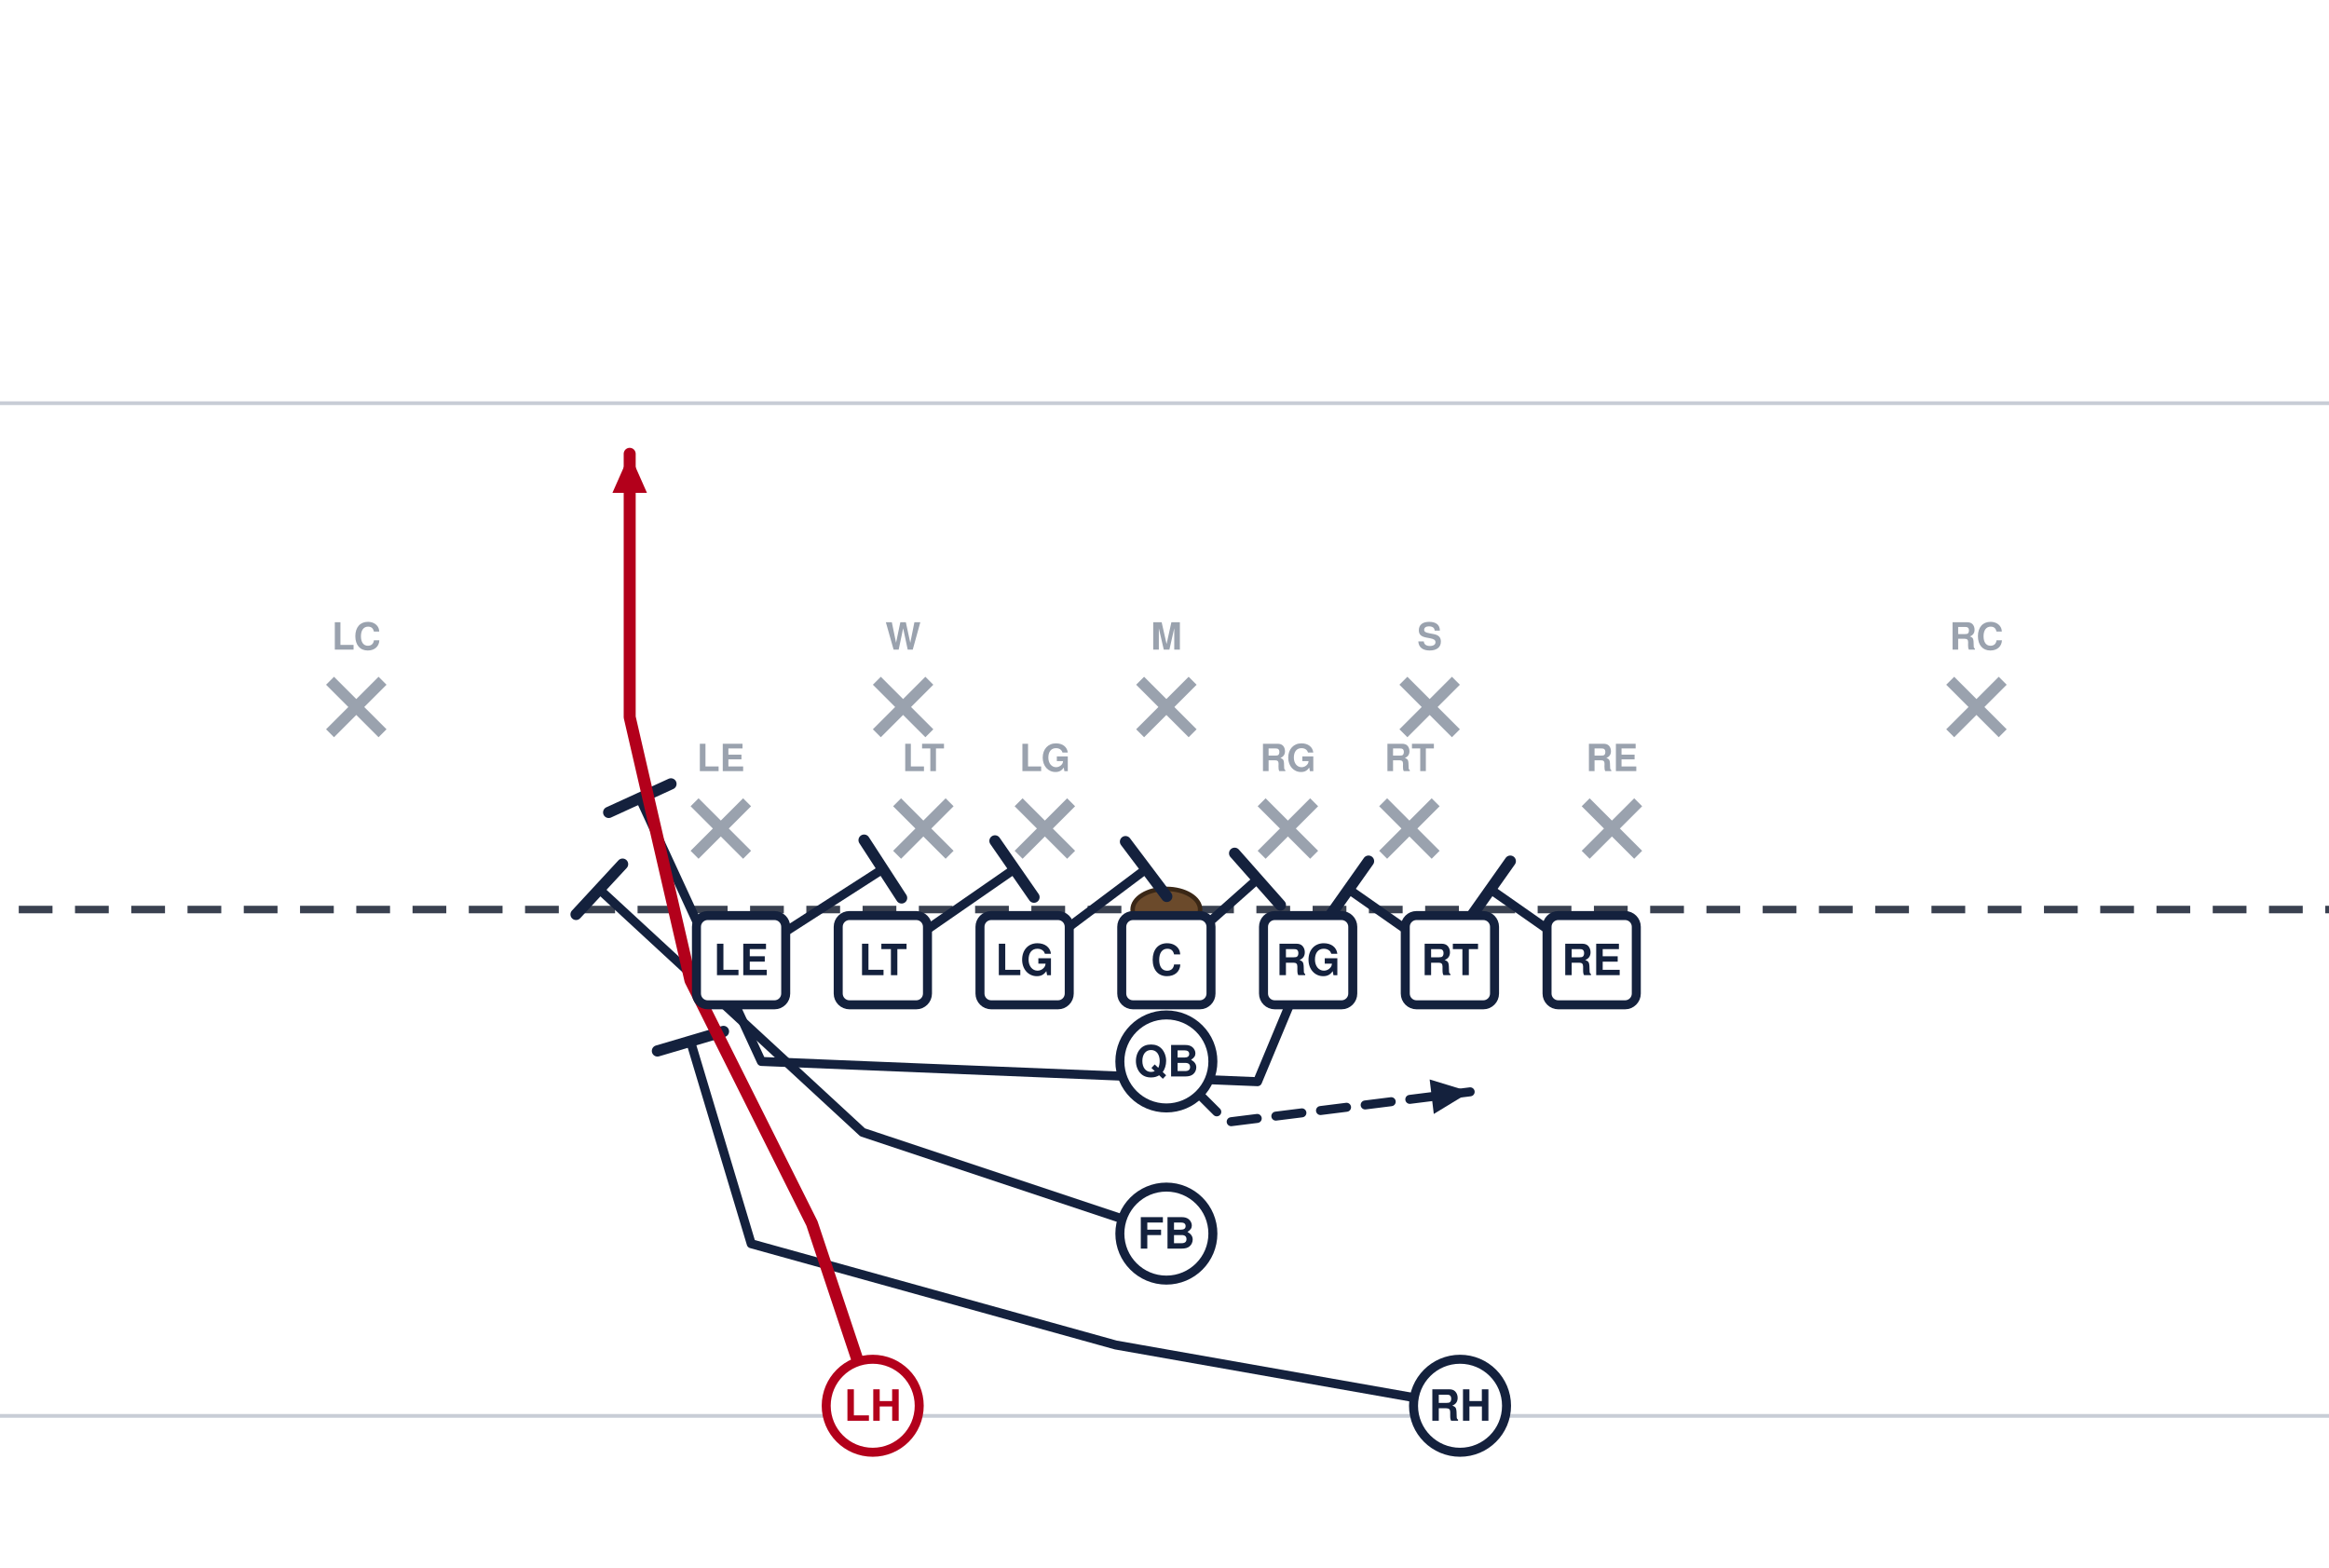
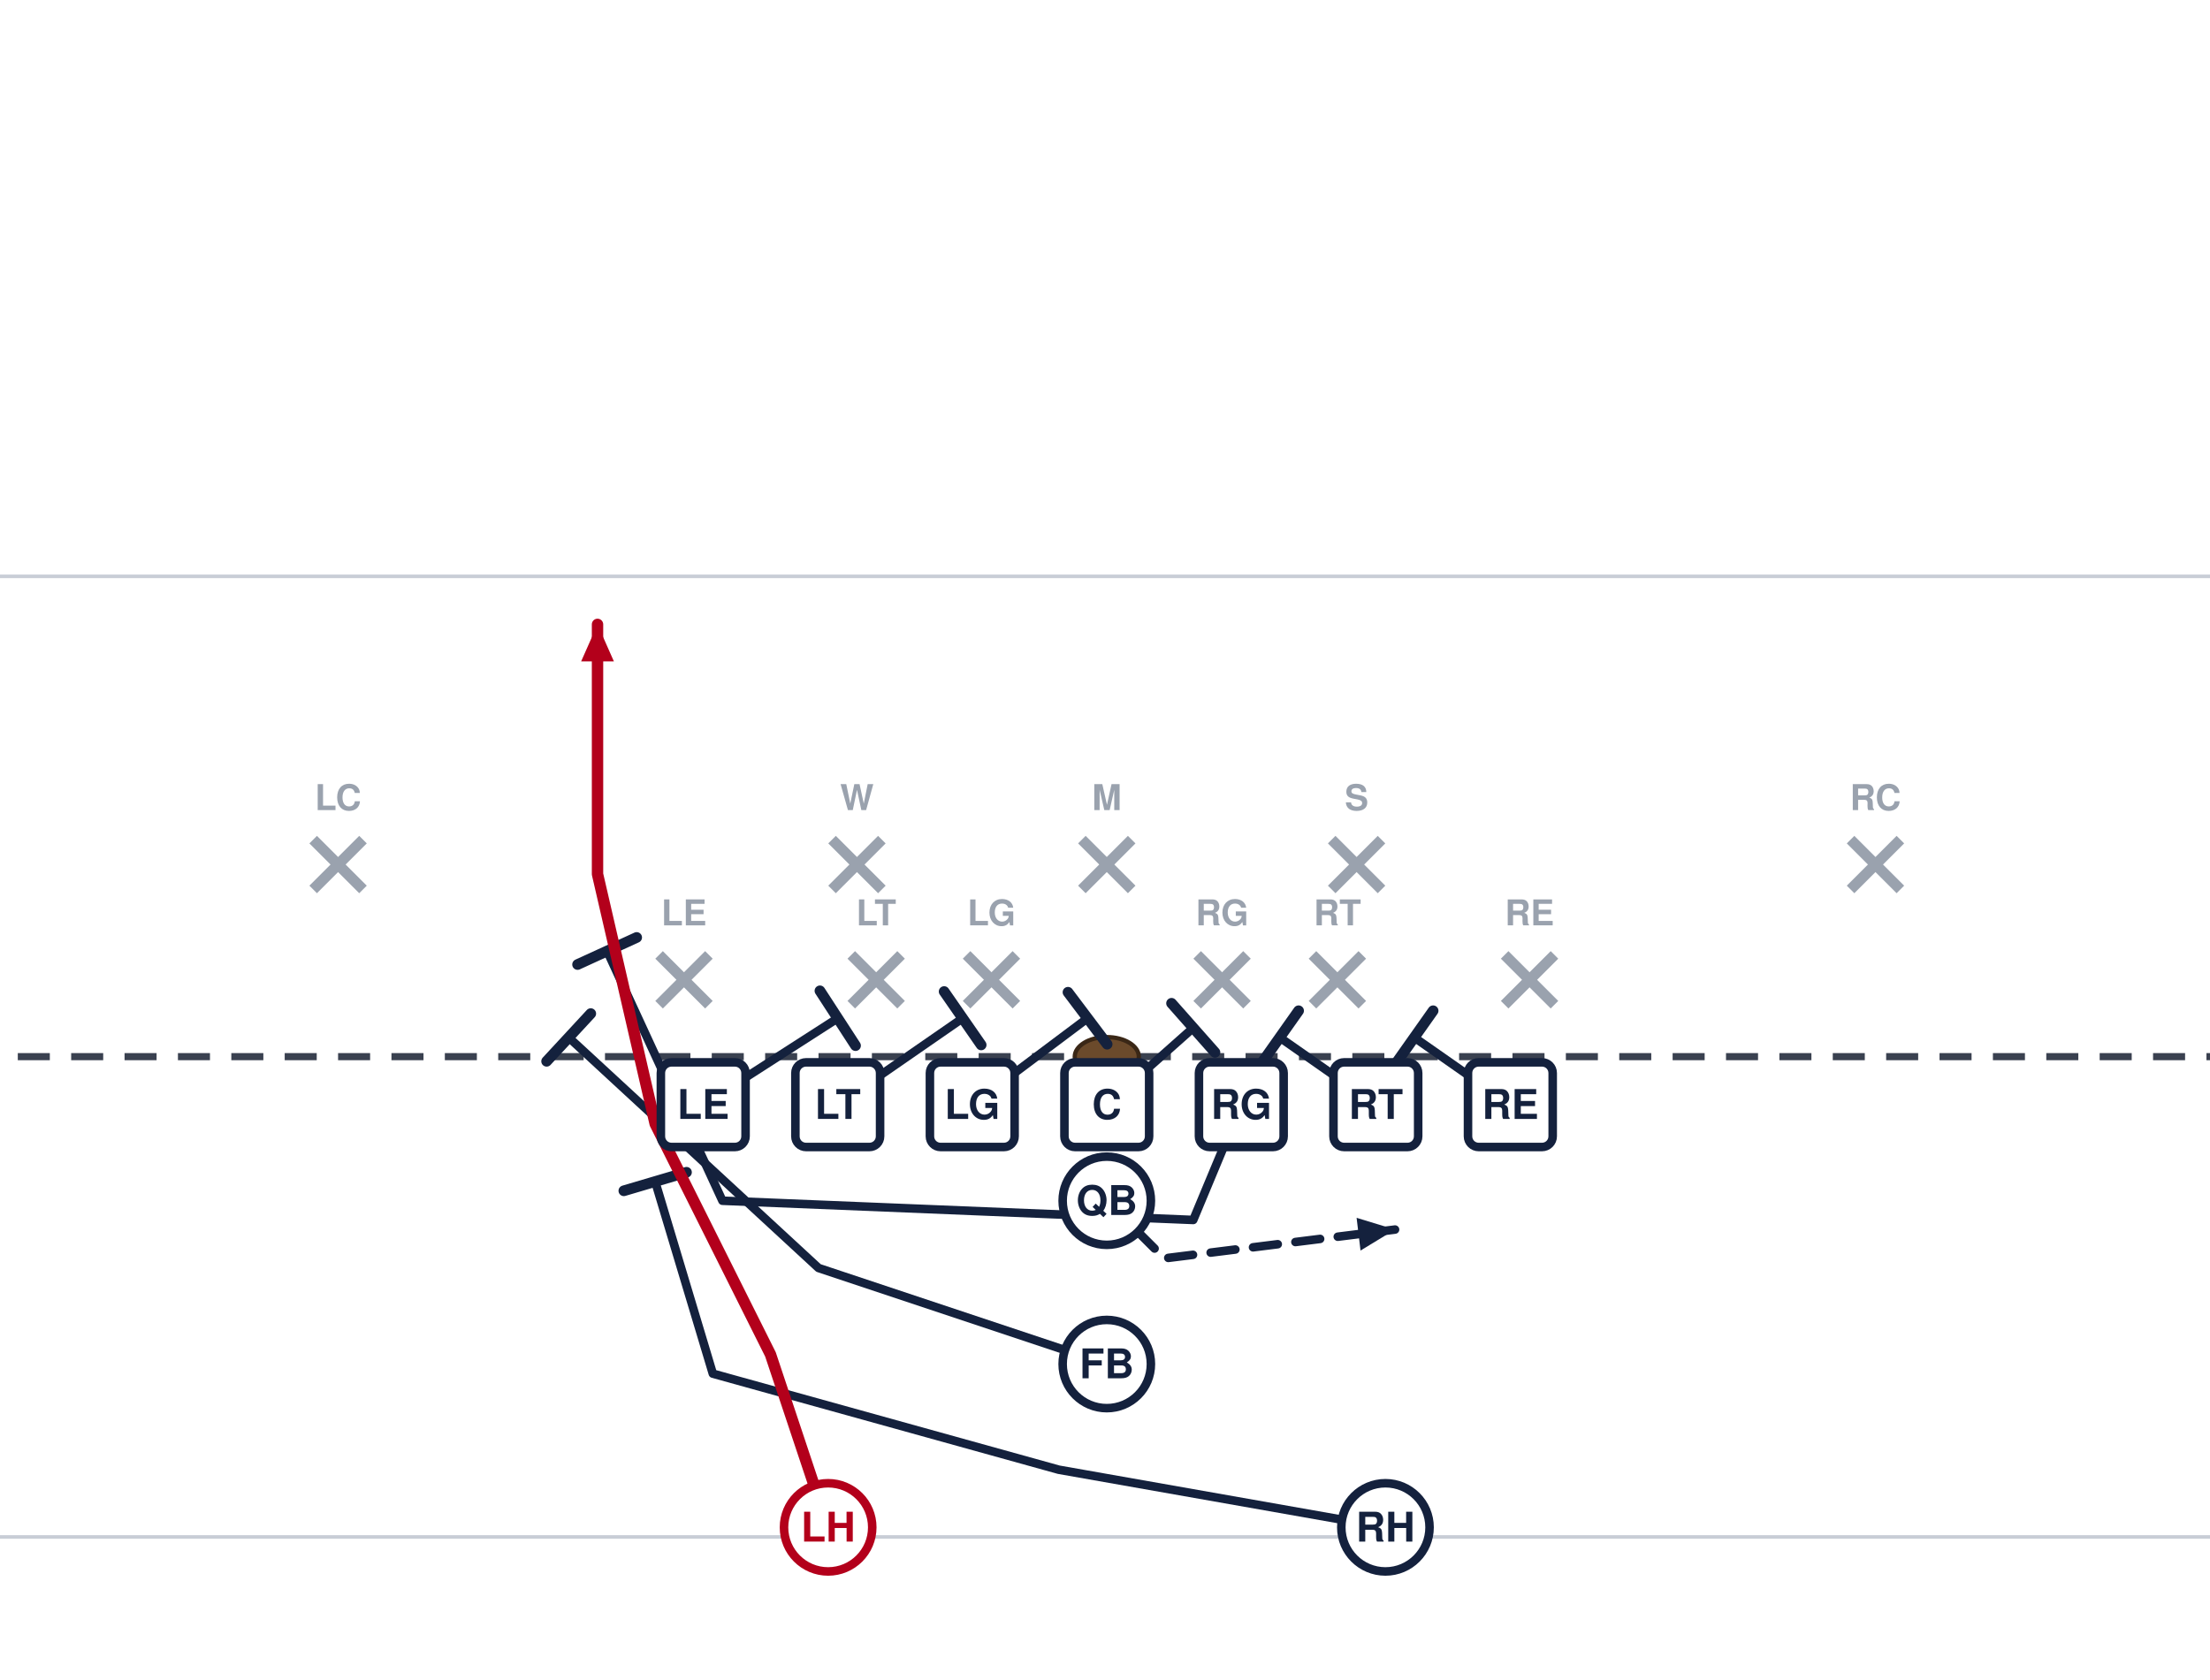
- <svg xmlns="http://www.w3.org/2000/svg" width="621" height="418" viewBox="40 14 621 418" font-family="Segoe UI, Helvetica, Arial, sans-serif" role="img">
-   <rect x="0" y="0" width="702" height="446" fill="#ffffff" />
-   <line x1="0" y1="391.5" x2="702" y2="391.5" stroke="#c8cdd6" stroke-width="1" />
-   <line x1="0" y1="121.5" x2="702" y2="121.5" stroke="#c8cdd6" stroke-width="1" />
-   <line x1="0" y1="256.5" x2="702" y2="256.5" stroke="#3a4150" stroke-width="2" stroke-dasharray="9 6" />
-   <ellipse cx="351.0" cy="256.5" rx="9" ry="5.5" fill="#6b4a2b" stroke="#3a2716" stroke-width="1.2" />
-   <line x1="225.2" y1="227.9" x2="239.2" y2="241.9" stroke="#9aa2ae" stroke-width="3" />
-   <line x1="239.2" y1="227.9" x2="225.2" y2="241.9" stroke="#9aa2ae" stroke-width="3" />
-   <text x="232.2" y="219.6" text-anchor="middle" font-size="10" fill="#9aa2ae" font-weight="600">LE</text>
-   <line x1="279.2" y1="227.9" x2="293.2" y2="241.9" stroke="#9aa2ae" stroke-width="3" />
-   <line x1="293.2" y1="227.9" x2="279.2" y2="241.9" stroke="#9aa2ae" stroke-width="3" />
-   <text x="286.2" y="219.6" text-anchor="middle" font-size="10" fill="#9aa2ae" font-weight="600">LT</text>
-   <line x1="311.6" y1="227.9" x2="325.6" y2="241.9" stroke="#9aa2ae" stroke-width="3" />
-   <line x1="325.6" y1="227.9" x2="311.6" y2="241.9" stroke="#9aa2ae" stroke-width="3" />
-   <text x="318.6" y="219.6" text-anchor="middle" font-size="10" fill="#9aa2ae" font-weight="600">LG</text>
-   <line x1="376.4" y1="227.9" x2="390.4" y2="241.9" stroke="#9aa2ae" stroke-width="3" />
-   <line x1="390.4" y1="227.9" x2="376.4" y2="241.9" stroke="#9aa2ae" stroke-width="3" />
-   <text x="383.4" y="219.6" text-anchor="middle" font-size="10" fill="#9aa2ae" font-weight="600">RG</text>
-   <line x1="408.8" y1="227.9" x2="422.8" y2="241.9" stroke="#9aa2ae" stroke-width="3" />
-   <line x1="422.8" y1="227.9" x2="408.8" y2="241.9" stroke="#9aa2ae" stroke-width="3" />
-   <text x="415.8" y="219.6" text-anchor="middle" font-size="10" fill="#9aa2ae" font-weight="600">RT</text>
-   <line x1="462.8" y1="227.9" x2="476.8" y2="241.9" stroke="#9aa2ae" stroke-width="3" />
-   <line x1="476.8" y1="227.9" x2="462.8" y2="241.9" stroke="#9aa2ae" stroke-width="3" />
-   <text x="469.8" y="219.6" text-anchor="middle" font-size="10" fill="#9aa2ae" font-weight="600">RE</text>
-   <line x1="273.8" y1="195.5" x2="287.8" y2="209.5" stroke="#9aa2ae" stroke-width="3" />
-   <line x1="287.8" y1="195.5" x2="273.8" y2="209.5" stroke="#9aa2ae" stroke-width="3" />
-   <text x="280.8" y="187.2" text-anchor="middle" font-size="10" fill="#9aa2ae" font-weight="600">W</text>
-   <line x1="344.0" y1="195.5" x2="358.0" y2="209.5" stroke="#9aa2ae" stroke-width="3" />
-   <line x1="358.0" y1="195.5" x2="344.0" y2="209.5" stroke="#9aa2ae" stroke-width="3" />
-   <text x="351.0" y="187.2" text-anchor="middle" font-size="10" fill="#9aa2ae" font-weight="600">M</text>
-   <line x1="414.2" y1="195.5" x2="428.2" y2="209.5" stroke="#9aa2ae" stroke-width="3" />
-   <line x1="428.2" y1="195.5" x2="414.2" y2="209.5" stroke="#9aa2ae" stroke-width="3" />
-   <text x="421.2" y="187.2" text-anchor="middle" font-size="10" fill="#9aa2ae" font-weight="600">S</text>
-   <line x1="128.0" y1="195.5" x2="142.0" y2="209.5" stroke="#9aa2ae" stroke-width="3" />
-   <line x1="142.0" y1="195.5" x2="128.0" y2="209.5" stroke="#9aa2ae" stroke-width="3" />
-   <text x="135.0" y="187.2" text-anchor="middle" font-size="10" fill="#9aa2ae" font-weight="600">LC</text>
-   <line x1="560.0" y1="195.5" x2="574.0" y2="209.5" stroke="#9aa2ae" stroke-width="3" />
-   <line x1="574.0" y1="195.5" x2="560.0" y2="209.5" stroke="#9aa2ae" stroke-width="3" />
-   <text x="567.0" y="187.2" text-anchor="middle" font-size="10" fill="#9aa2ae" font-weight="600">RC</text>
-   <path d="M464.4,270.0 L437.4,251.1" fill="none" stroke="#14213d" stroke-width="2.4" stroke-linecap="round" stroke-linejoin="round" />
-   <line x1="432.1" y1="258.6" x2="442.7" y2="243.6" stroke="#14213d" stroke-width="3.0" stroke-linecap="round" />
-   <path d="M426.6,270.0 L399.6,251.1" fill="none" stroke="#14213d" stroke-width="2.4" stroke-linecap="round" stroke-linejoin="round" />
-   <line x1="394.3" y1="258.6" x2="404.9" y2="243.6" stroke="#14213d" stroke-width="3.0" stroke-linecap="round" />
-   <path d="M388.8,270.0 L375.3,302.4 L243.0,297.0 L210.6,226.8" fill="none" stroke="#14213d" stroke-width="2.4" stroke-linecap="round" stroke-linejoin="round" />
-   <line x1="202.3" y1="230.6" x2="218.9" y2="223.0" stroke="#14213d" stroke-width="3.0" stroke-linecap="round" />
-   <path d="M351.0,270.0 L375.3,248.4" fill="none" stroke="#14213d" stroke-width="2.4" stroke-linecap="round" stroke-linejoin="round" />
-   <line x1="369.2" y1="241.5" x2="381.4" y2="255.3" stroke="#14213d" stroke-width="3.0" stroke-linecap="round" />
-   <path d="M313.2,270.0 L345.6,245.7" fill="none" stroke="#14213d" stroke-width="2.4" stroke-linecap="round" stroke-linejoin="round" />
-   <line x1="340.1" y1="238.4" x2="351.1" y2="253.0" stroke="#14213d" stroke-width="3.0" stroke-linecap="round" />
-   <path d="M275.4,270.0 L310.5,245.7" fill="none" stroke="#14213d" stroke-width="2.4" stroke-linecap="round" stroke-linejoin="round" />
-   <line x1="305.3" y1="238.2" x2="315.7" y2="253.2" stroke="#14213d" stroke-width="3.0" stroke-linecap="round" />
-   <path d="M237.6,270.0 L275.4,245.7" fill="none" stroke="#14213d" stroke-width="2.4" stroke-linecap="round" stroke-linejoin="round" />
-   <line x1="270.4" y1="238.0" x2="280.4" y2="253.4" stroke="#14213d" stroke-width="3.0" stroke-linecap="round" />
-   <path d="M351.0,297.0 L367.2,313.2 L432.0,305.1" fill="none" stroke="#14213d" stroke-width="2.4" stroke-linecap="round" stroke-linejoin="round" stroke-dasharray="7 5" />
-   <polygon points="432.0,305.1 422.3,311.0 421.2,301.8" fill="#14213d" />
-   <path d="M351.0,342.9 L270.0,315.9 L199.8,251.1" fill="none" stroke="#14213d" stroke-width="2.4" stroke-linecap="round" stroke-linejoin="round" />
-   <line x1="193.6" y1="257.8" x2="206.0" y2="244.4" stroke="#14213d" stroke-width="3.0" stroke-linecap="round" />
-   <path d="M429.3,388.8 L337.5,372.6 L240.3,345.6 L224.1,291.6" fill="none" stroke="#14213d" stroke-width="2.4" stroke-linecap="round" stroke-linejoin="round" />
-   <line x1="215.3" y1="294.2" x2="232.9" y2="289.0" stroke="#14213d" stroke-width="3.0" stroke-linecap="round" />
-   <path d="M272.7,388.8 L256.5,340.2 L224.1,275.4 L207.9,205.2 L207.9,135.0" fill="none" stroke="#b3001b" stroke-width="3.2" stroke-linecap="round" stroke-linejoin="round" />
-   <polygon points="207.9,135.0 212.5,145.4 203.3,145.4" fill="#b3001b" />
-   <rect x="225.7" y="258.1" width="23.8" height="23.8" rx="3" fill="#ffffff" stroke="#14213d" stroke-width="2.4" />
-   <text x="237.6" y="274.0" text-anchor="middle" font-size="11.5" font-weight="700" fill="#14213d">LE</text>
-   <rect x="263.5" y="258.1" width="23.8" height="23.8" rx="3" fill="#ffffff" stroke="#14213d" stroke-width="2.4" />
-   <text x="275.4" y="274.0" text-anchor="middle" font-size="11.5" font-weight="700" fill="#14213d">LT</text>
-   <rect x="301.3" y="258.1" width="23.8" height="23.8" rx="3" fill="#ffffff" stroke="#14213d" stroke-width="2.4" />
-   <text x="313.2" y="274.0" text-anchor="middle" font-size="11.5" font-weight="700" fill="#14213d">LG</text>
-   <rect x="339.1" y="258.1" width="23.8" height="23.8" rx="3" fill="#ffffff" stroke="#14213d" stroke-width="2.4" />
-   <text x="351.0" y="274.0" text-anchor="middle" font-size="11.5" font-weight="700" fill="#14213d">C</text>
-   <rect x="376.9" y="258.1" width="23.8" height="23.8" rx="3" fill="#ffffff" stroke="#14213d" stroke-width="2.4" />
-   <text x="388.8" y="274.0" text-anchor="middle" font-size="11.5" font-weight="700" fill="#14213d">RG</text>
-   <rect x="414.7" y="258.1" width="23.8" height="23.8" rx="3" fill="#ffffff" stroke="#14213d" stroke-width="2.4" />
-   <text x="426.6" y="274.0" text-anchor="middle" font-size="11.5" font-weight="700" fill="#14213d">RT</text>
-   <rect x="452.5" y="258.1" width="23.8" height="23.8" rx="3" fill="#ffffff" stroke="#14213d" stroke-width="2.4" />
-   <text x="464.4" y="274.0" text-anchor="middle" font-size="11.5" font-weight="700" fill="#14213d">RE</text>
-   <circle cx="351.0" cy="297.0" r="12.4" fill="#ffffff" stroke="#14213d" stroke-width="2.4" />
-   <text x="351.0" y="301.0" text-anchor="middle" font-size="11.5" font-weight="700" fill="#14213d">QB</text>
-   <circle cx="351.0" cy="342.9" r="12.4" fill="#ffffff" stroke="#14213d" stroke-width="2.4" />
-   <text x="351.0" y="346.9" text-anchor="middle" font-size="11.5" font-weight="700" fill="#14213d">FB</text>
-   <circle cx="272.7" cy="388.8" r="12.4" fill="#ffffff" stroke="#b3001b" stroke-width="2.4" />
-   <text x="272.7" y="392.8" text-anchor="middle" font-size="11.5" font-weight="700" fill="#b3001b">LH</text>
-   <circle cx="429.3" cy="388.8" r="12.4" fill="#ffffff" stroke="#14213d" stroke-width="2.4" />
-   <text x="429.3" y="392.8" text-anchor="middle" font-size="11.5" font-weight="700" fill="#14213d">RH</text>
+ <svg xmlns="http://www.w3.org/2000/svg" width="621" height="472" viewBox="40 27 621 472" font-family="Segoe UI, Helvetica, Arial, sans-serif" role="img">
+   <rect x="0" y="0" width="702" height="513" fill="#ffffff" />
+   <line x1="0" y1="459.0" x2="702" y2="459.0" stroke="#c8cdd6" stroke-width="1" />
+   <line x1="0" y1="189.0" x2="702" y2="189.0" stroke="#c8cdd6" stroke-width="1" />
+   <line x1="0" y1="324.0" x2="702" y2="324.0" stroke="#3a4150" stroke-width="2" stroke-dasharray="9 6" />
+   <ellipse cx="351.0" cy="324.0" rx="9" ry="5.5" fill="#6b4a2b" stroke="#3a2716" stroke-width="1.2" />
+   <line x1="225.2" y1="295.4" x2="239.2" y2="309.4" stroke="#9aa2ae" stroke-width="3" />
+   <line x1="239.2" y1="295.4" x2="225.2" y2="309.4" stroke="#9aa2ae" stroke-width="3" />
+   <text x="232.2" y="287.1" text-anchor="middle" font-size="10" fill="#9aa2ae" font-weight="600">LE</text>
+   <line x1="279.2" y1="295.4" x2="293.2" y2="309.4" stroke="#9aa2ae" stroke-width="3" />
+   <line x1="293.2" y1="295.4" x2="279.2" y2="309.4" stroke="#9aa2ae" stroke-width="3" />
+   <text x="286.2" y="287.1" text-anchor="middle" font-size="10" fill="#9aa2ae" font-weight="600">LT</text>
+   <line x1="311.6" y1="295.4" x2="325.6" y2="309.4" stroke="#9aa2ae" stroke-width="3" />
+   <line x1="325.6" y1="295.4" x2="311.6" y2="309.4" stroke="#9aa2ae" stroke-width="3" />
+   <text x="318.6" y="287.1" text-anchor="middle" font-size="10" fill="#9aa2ae" font-weight="600">LG</text>
+   <line x1="376.4" y1="295.4" x2="390.4" y2="309.4" stroke="#9aa2ae" stroke-width="3" />
+   <line x1="390.4" y1="295.4" x2="376.4" y2="309.4" stroke="#9aa2ae" stroke-width="3" />
+   <text x="383.4" y="287.1" text-anchor="middle" font-size="10" fill="#9aa2ae" font-weight="600">RG</text>
+   <line x1="408.8" y1="295.4" x2="422.8" y2="309.4" stroke="#9aa2ae" stroke-width="3" />
+   <line x1="422.8" y1="295.4" x2="408.8" y2="309.4" stroke="#9aa2ae" stroke-width="3" />
+   <text x="415.8" y="287.1" text-anchor="middle" font-size="10" fill="#9aa2ae" font-weight="600">RT</text>
+   <line x1="462.8" y1="295.4" x2="476.8" y2="309.4" stroke="#9aa2ae" stroke-width="3" />
+   <line x1="476.8" y1="295.4" x2="462.8" y2="309.4" stroke="#9aa2ae" stroke-width="3" />
+   <text x="469.8" y="287.1" text-anchor="middle" font-size="10" fill="#9aa2ae" font-weight="600">RE</text>
+   <line x1="273.8" y1="263.0" x2="287.8" y2="277.0" stroke="#9aa2ae" stroke-width="3" />
+   <line x1="287.8" y1="263.0" x2="273.8" y2="277.0" stroke="#9aa2ae" stroke-width="3" />
+   <text x="280.8" y="254.7" text-anchor="middle" font-size="10" fill="#9aa2ae" font-weight="600">W</text>
+   <line x1="344.0" y1="263.0" x2="358.0" y2="277.0" stroke="#9aa2ae" stroke-width="3" />
+   <line x1="358.0" y1="263.0" x2="344.0" y2="277.0" stroke="#9aa2ae" stroke-width="3" />
+   <text x="351.0" y="254.7" text-anchor="middle" font-size="10" fill="#9aa2ae" font-weight="600">M</text>
+   <line x1="414.2" y1="263.0" x2="428.2" y2="277.0" stroke="#9aa2ae" stroke-width="3" />
+   <line x1="428.2" y1="263.0" x2="414.2" y2="277.0" stroke="#9aa2ae" stroke-width="3" />
+   <text x="421.2" y="254.7" text-anchor="middle" font-size="10" fill="#9aa2ae" font-weight="600">S</text>
+   <line x1="128.0" y1="263.0" x2="142.0" y2="277.0" stroke="#9aa2ae" stroke-width="3" />
+   <line x1="142.0" y1="263.0" x2="128.0" y2="277.0" stroke="#9aa2ae" stroke-width="3" />
+   <text x="135.0" y="254.7" text-anchor="middle" font-size="10" fill="#9aa2ae" font-weight="600">LC</text>
+   <line x1="560.0" y1="263.0" x2="574.0" y2="277.0" stroke="#9aa2ae" stroke-width="3" />
+   <line x1="574.0" y1="263.0" x2="560.0" y2="277.0" stroke="#9aa2ae" stroke-width="3" />
+   <text x="567.0" y="254.7" text-anchor="middle" font-size="10" fill="#9aa2ae" font-weight="600">RC</text>
+   <path d="M464.4,337.5 L437.4,318.6" fill="none" stroke="#14213d" stroke-width="2.4" stroke-linecap="round" stroke-linejoin="round" />
+   <line x1="432.1" y1="326.1" x2="442.7" y2="311.1" stroke="#14213d" stroke-width="3.0" stroke-linecap="round" />
+   <path d="M426.6,337.5 L399.6,318.6" fill="none" stroke="#14213d" stroke-width="2.4" stroke-linecap="round" stroke-linejoin="round" />
+   <line x1="394.3" y1="326.1" x2="404.9" y2="311.1" stroke="#14213d" stroke-width="3.0" stroke-linecap="round" />
+   <path d="M388.8,337.5 L375.3,369.9 L243.0,364.5 L210.6,294.3" fill="none" stroke="#14213d" stroke-width="2.4" stroke-linecap="round" stroke-linejoin="round" />
+   <line x1="202.3" y1="298.1" x2="218.9" y2="290.5" stroke="#14213d" stroke-width="3.0" stroke-linecap="round" />
+   <path d="M351.0,337.5 L375.3,315.9" fill="none" stroke="#14213d" stroke-width="2.4" stroke-linecap="round" stroke-linejoin="round" />
+   <line x1="369.2" y1="309.0" x2="381.4" y2="322.8" stroke="#14213d" stroke-width="3.0" stroke-linecap="round" />
+   <path d="M313.2,337.5 L345.6,313.2" fill="none" stroke="#14213d" stroke-width="2.4" stroke-linecap="round" stroke-linejoin="round" />
+   <line x1="340.1" y1="305.9" x2="351.1" y2="320.5" stroke="#14213d" stroke-width="3.0" stroke-linecap="round" />
+   <path d="M275.4,337.5 L310.5,313.2" fill="none" stroke="#14213d" stroke-width="2.4" stroke-linecap="round" stroke-linejoin="round" />
+   <line x1="305.3" y1="305.7" x2="315.7" y2="320.7" stroke="#14213d" stroke-width="3.0" stroke-linecap="round" />
+   <path d="M237.6,337.5 L275.4,313.2" fill="none" stroke="#14213d" stroke-width="2.4" stroke-linecap="round" stroke-linejoin="round" />
+   <line x1="270.4" y1="305.5" x2="280.4" y2="320.9" stroke="#14213d" stroke-width="3.0" stroke-linecap="round" />
+   <path d="M351.0,364.5 L367.2,380.7 L432.0,372.6" fill="none" stroke="#14213d" stroke-width="2.4" stroke-linecap="round" stroke-linejoin="round" stroke-dasharray="7 5" />
+   <polygon points="432.0,372.6 422.3,378.5 421.2,369.3" fill="#14213d" />
+   <path d="M351.0,410.4 L270.0,383.4 L199.8,318.6" fill="none" stroke="#14213d" stroke-width="2.4" stroke-linecap="round" stroke-linejoin="round" />
+   <line x1="193.6" y1="325.3" x2="206.0" y2="311.9" stroke="#14213d" stroke-width="3.0" stroke-linecap="round" />
+   <path d="M429.3,456.3 L337.5,440.1 L240.3,413.1 L224.1,359.1" fill="none" stroke="#14213d" stroke-width="2.4" stroke-linecap="round" stroke-linejoin="round" />
+   <line x1="215.3" y1="361.7" x2="232.9" y2="356.5" stroke="#14213d" stroke-width="3.0" stroke-linecap="round" />
+   <path d="M272.7,456.3 L256.5,407.7 L224.1,342.9 L207.9,272.7 L207.9,202.5" fill="none" stroke="#b3001b" stroke-width="3.2" stroke-linecap="round" stroke-linejoin="round" />
+   <polygon points="207.9,202.5 212.5,212.9 203.3,212.9" fill="#b3001b" />
+   <rect x="225.7" y="325.6" width="23.8" height="23.8" rx="3" fill="#ffffff" stroke="#14213d" stroke-width="2.4" />
+   <text x="237.6" y="341.5" text-anchor="middle" font-size="11.5" font-weight="700" fill="#14213d">LE</text>
+   <rect x="263.5" y="325.6" width="23.8" height="23.8" rx="3" fill="#ffffff" stroke="#14213d" stroke-width="2.4" />
+   <text x="275.4" y="341.5" text-anchor="middle" font-size="11.5" font-weight="700" fill="#14213d">LT</text>
+   <rect x="301.3" y="325.6" width="23.8" height="23.8" rx="3" fill="#ffffff" stroke="#14213d" stroke-width="2.4" />
+   <text x="313.2" y="341.5" text-anchor="middle" font-size="11.5" font-weight="700" fill="#14213d">LG</text>
+   <rect x="339.1" y="325.6" width="23.8" height="23.8" rx="3" fill="#ffffff" stroke="#14213d" stroke-width="2.4" />
+   <text x="351.0" y="341.5" text-anchor="middle" font-size="11.5" font-weight="700" fill="#14213d">C</text>
+   <rect x="376.9" y="325.6" width="23.8" height="23.8" rx="3" fill="#ffffff" stroke="#14213d" stroke-width="2.4" />
+   <text x="388.8" y="341.5" text-anchor="middle" font-size="11.5" font-weight="700" fill="#14213d">RG</text>
+   <rect x="414.7" y="325.6" width="23.8" height="23.8" rx="3" fill="#ffffff" stroke="#14213d" stroke-width="2.4" />
+   <text x="426.6" y="341.5" text-anchor="middle" font-size="11.5" font-weight="700" fill="#14213d">RT</text>
+   <rect x="452.5" y="325.6" width="23.8" height="23.8" rx="3" fill="#ffffff" stroke="#14213d" stroke-width="2.4" />
+   <text x="464.4" y="341.5" text-anchor="middle" font-size="11.5" font-weight="700" fill="#14213d">RE</text>
+   <circle cx="351.0" cy="364.5" r="12.4" fill="#ffffff" stroke="#14213d" stroke-width="2.4" />
+   <text x="351.0" y="368.5" text-anchor="middle" font-size="11.5" font-weight="700" fill="#14213d">QB</text>
+   <circle cx="351.0" cy="410.4" r="12.4" fill="#ffffff" stroke="#14213d" stroke-width="2.4" />
+   <text x="351.0" y="414.4" text-anchor="middle" font-size="11.5" font-weight="700" fill="#14213d">FB</text>
+   <circle cx="272.7" cy="456.3" r="12.4" fill="#ffffff" stroke="#b3001b" stroke-width="2.4" />
+   <text x="272.7" y="460.3" text-anchor="middle" font-size="11.5" font-weight="700" fill="#b3001b">LH</text>
+   <circle cx="429.3" cy="456.3" r="12.4" fill="#ffffff" stroke="#14213d" stroke-width="2.4" />
+   <text x="429.3" y="460.3" text-anchor="middle" font-size="11.5" font-weight="700" fill="#14213d">RH</text>
</svg>
